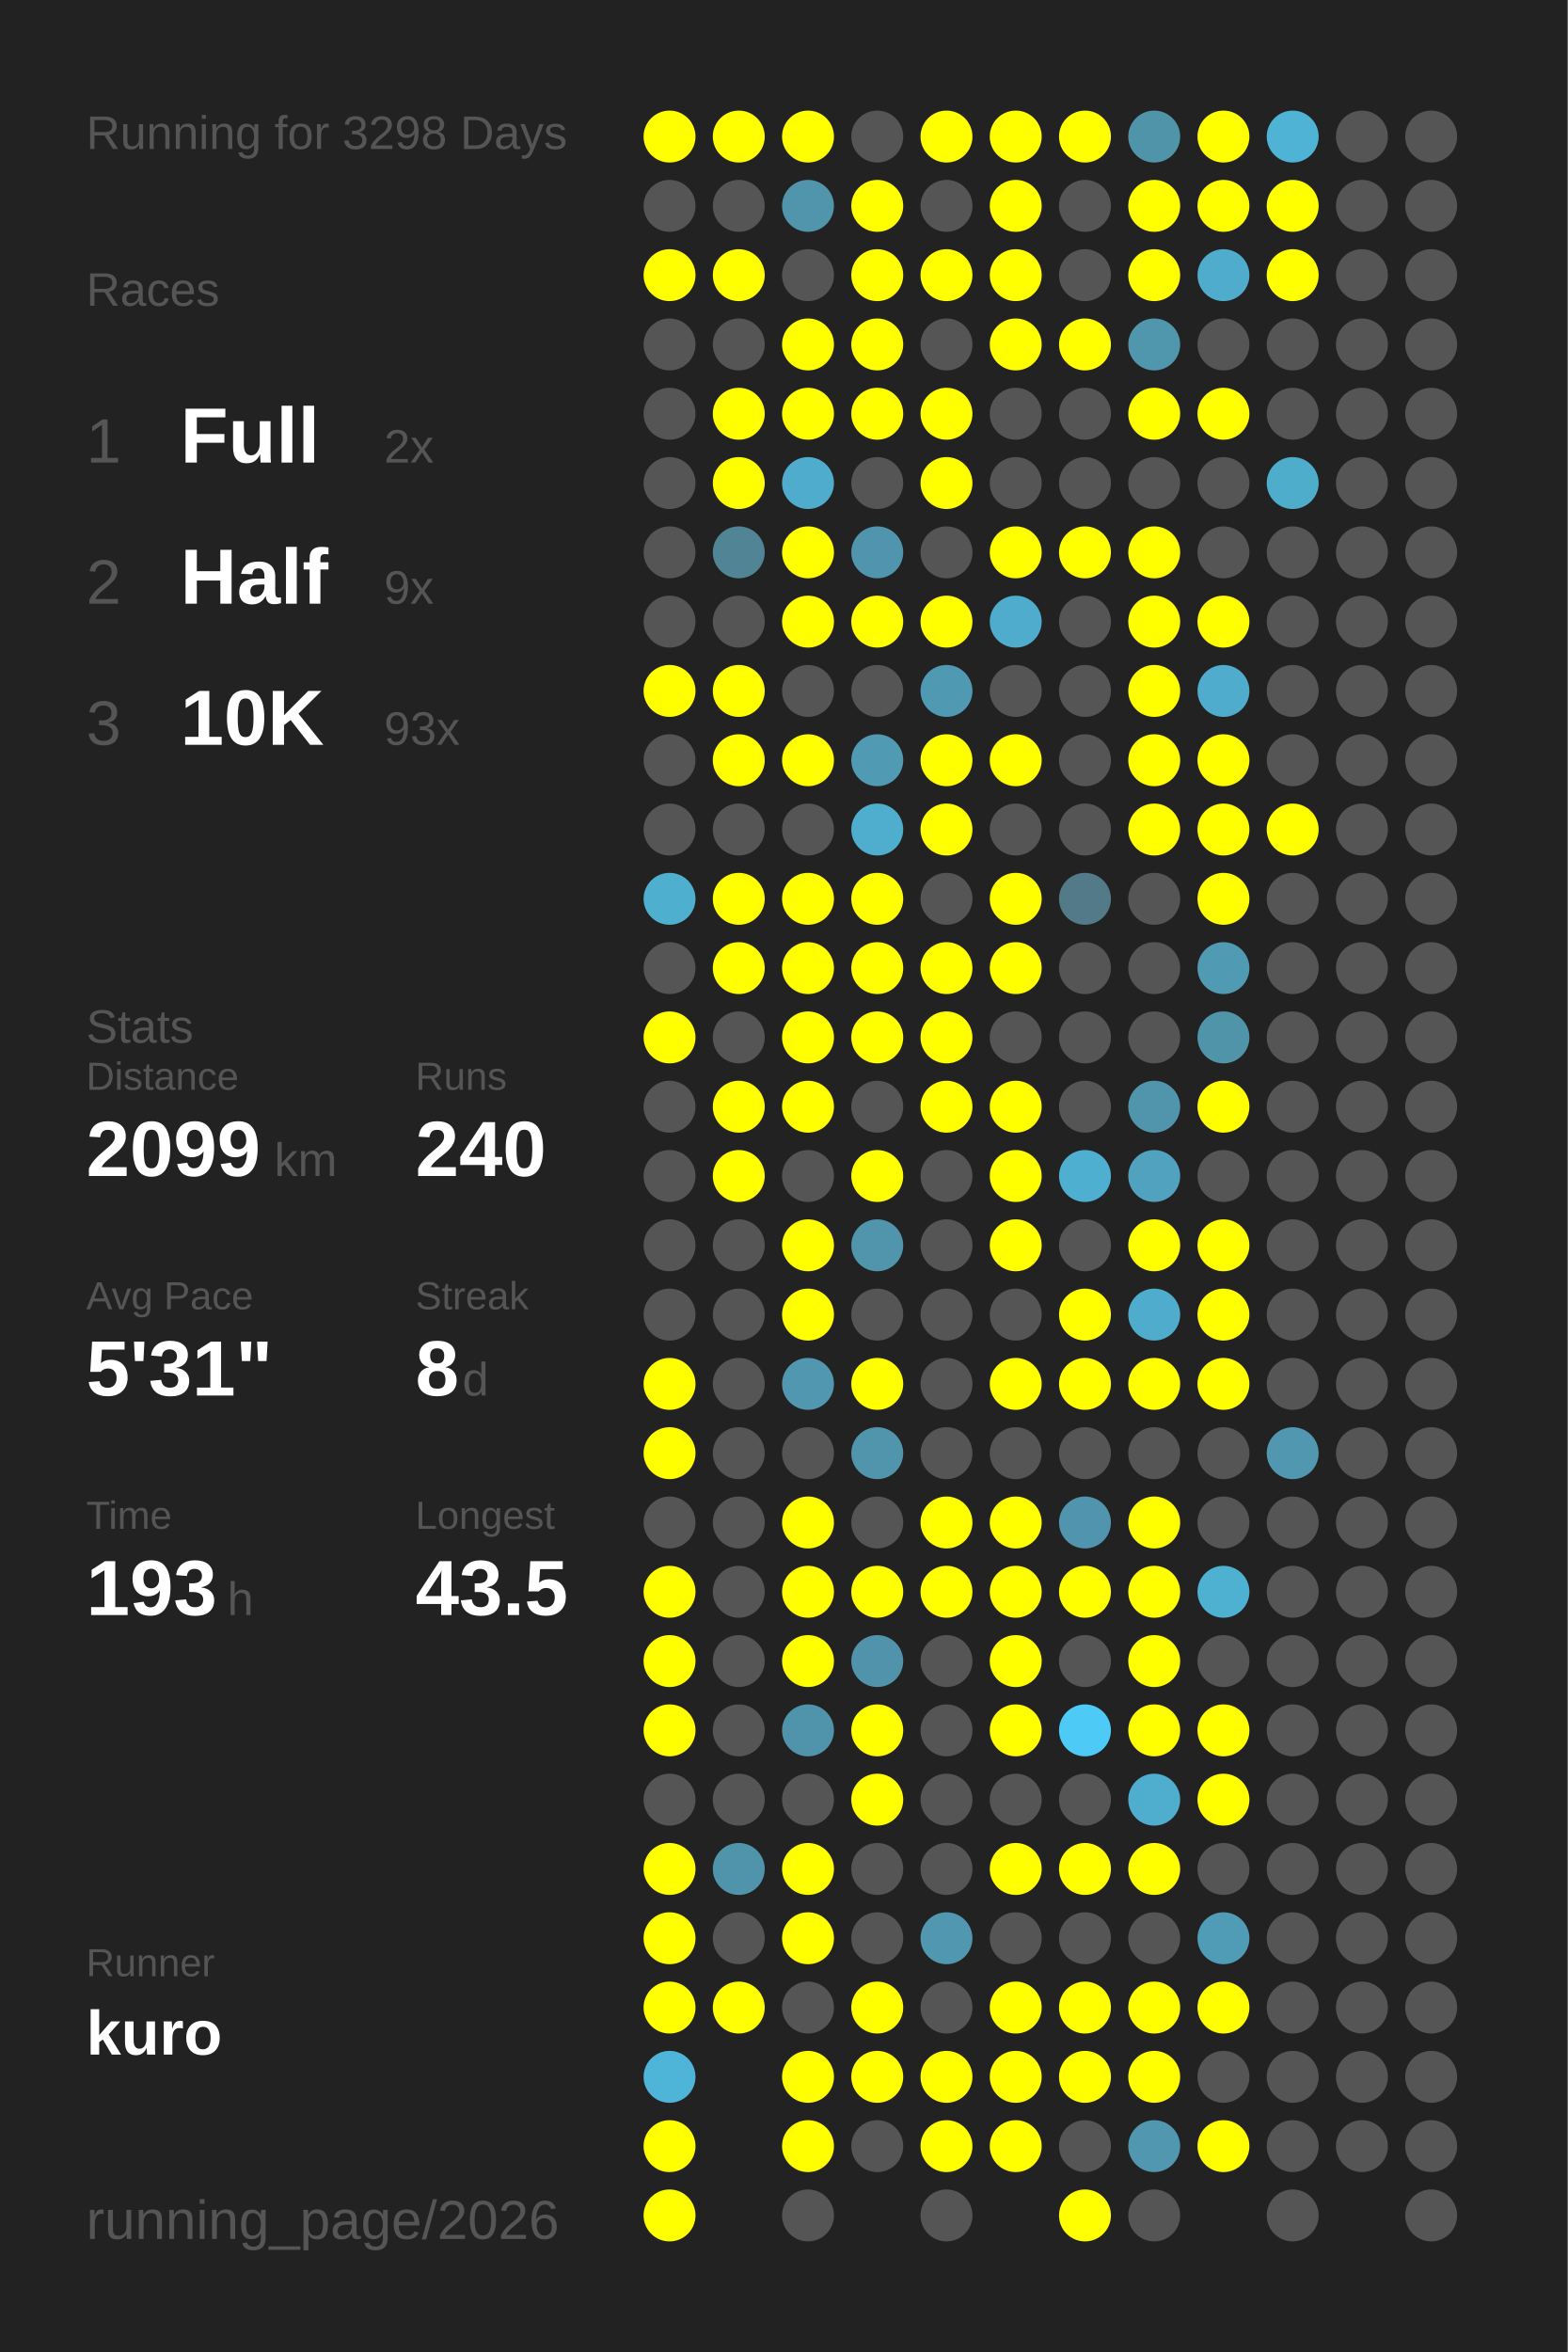
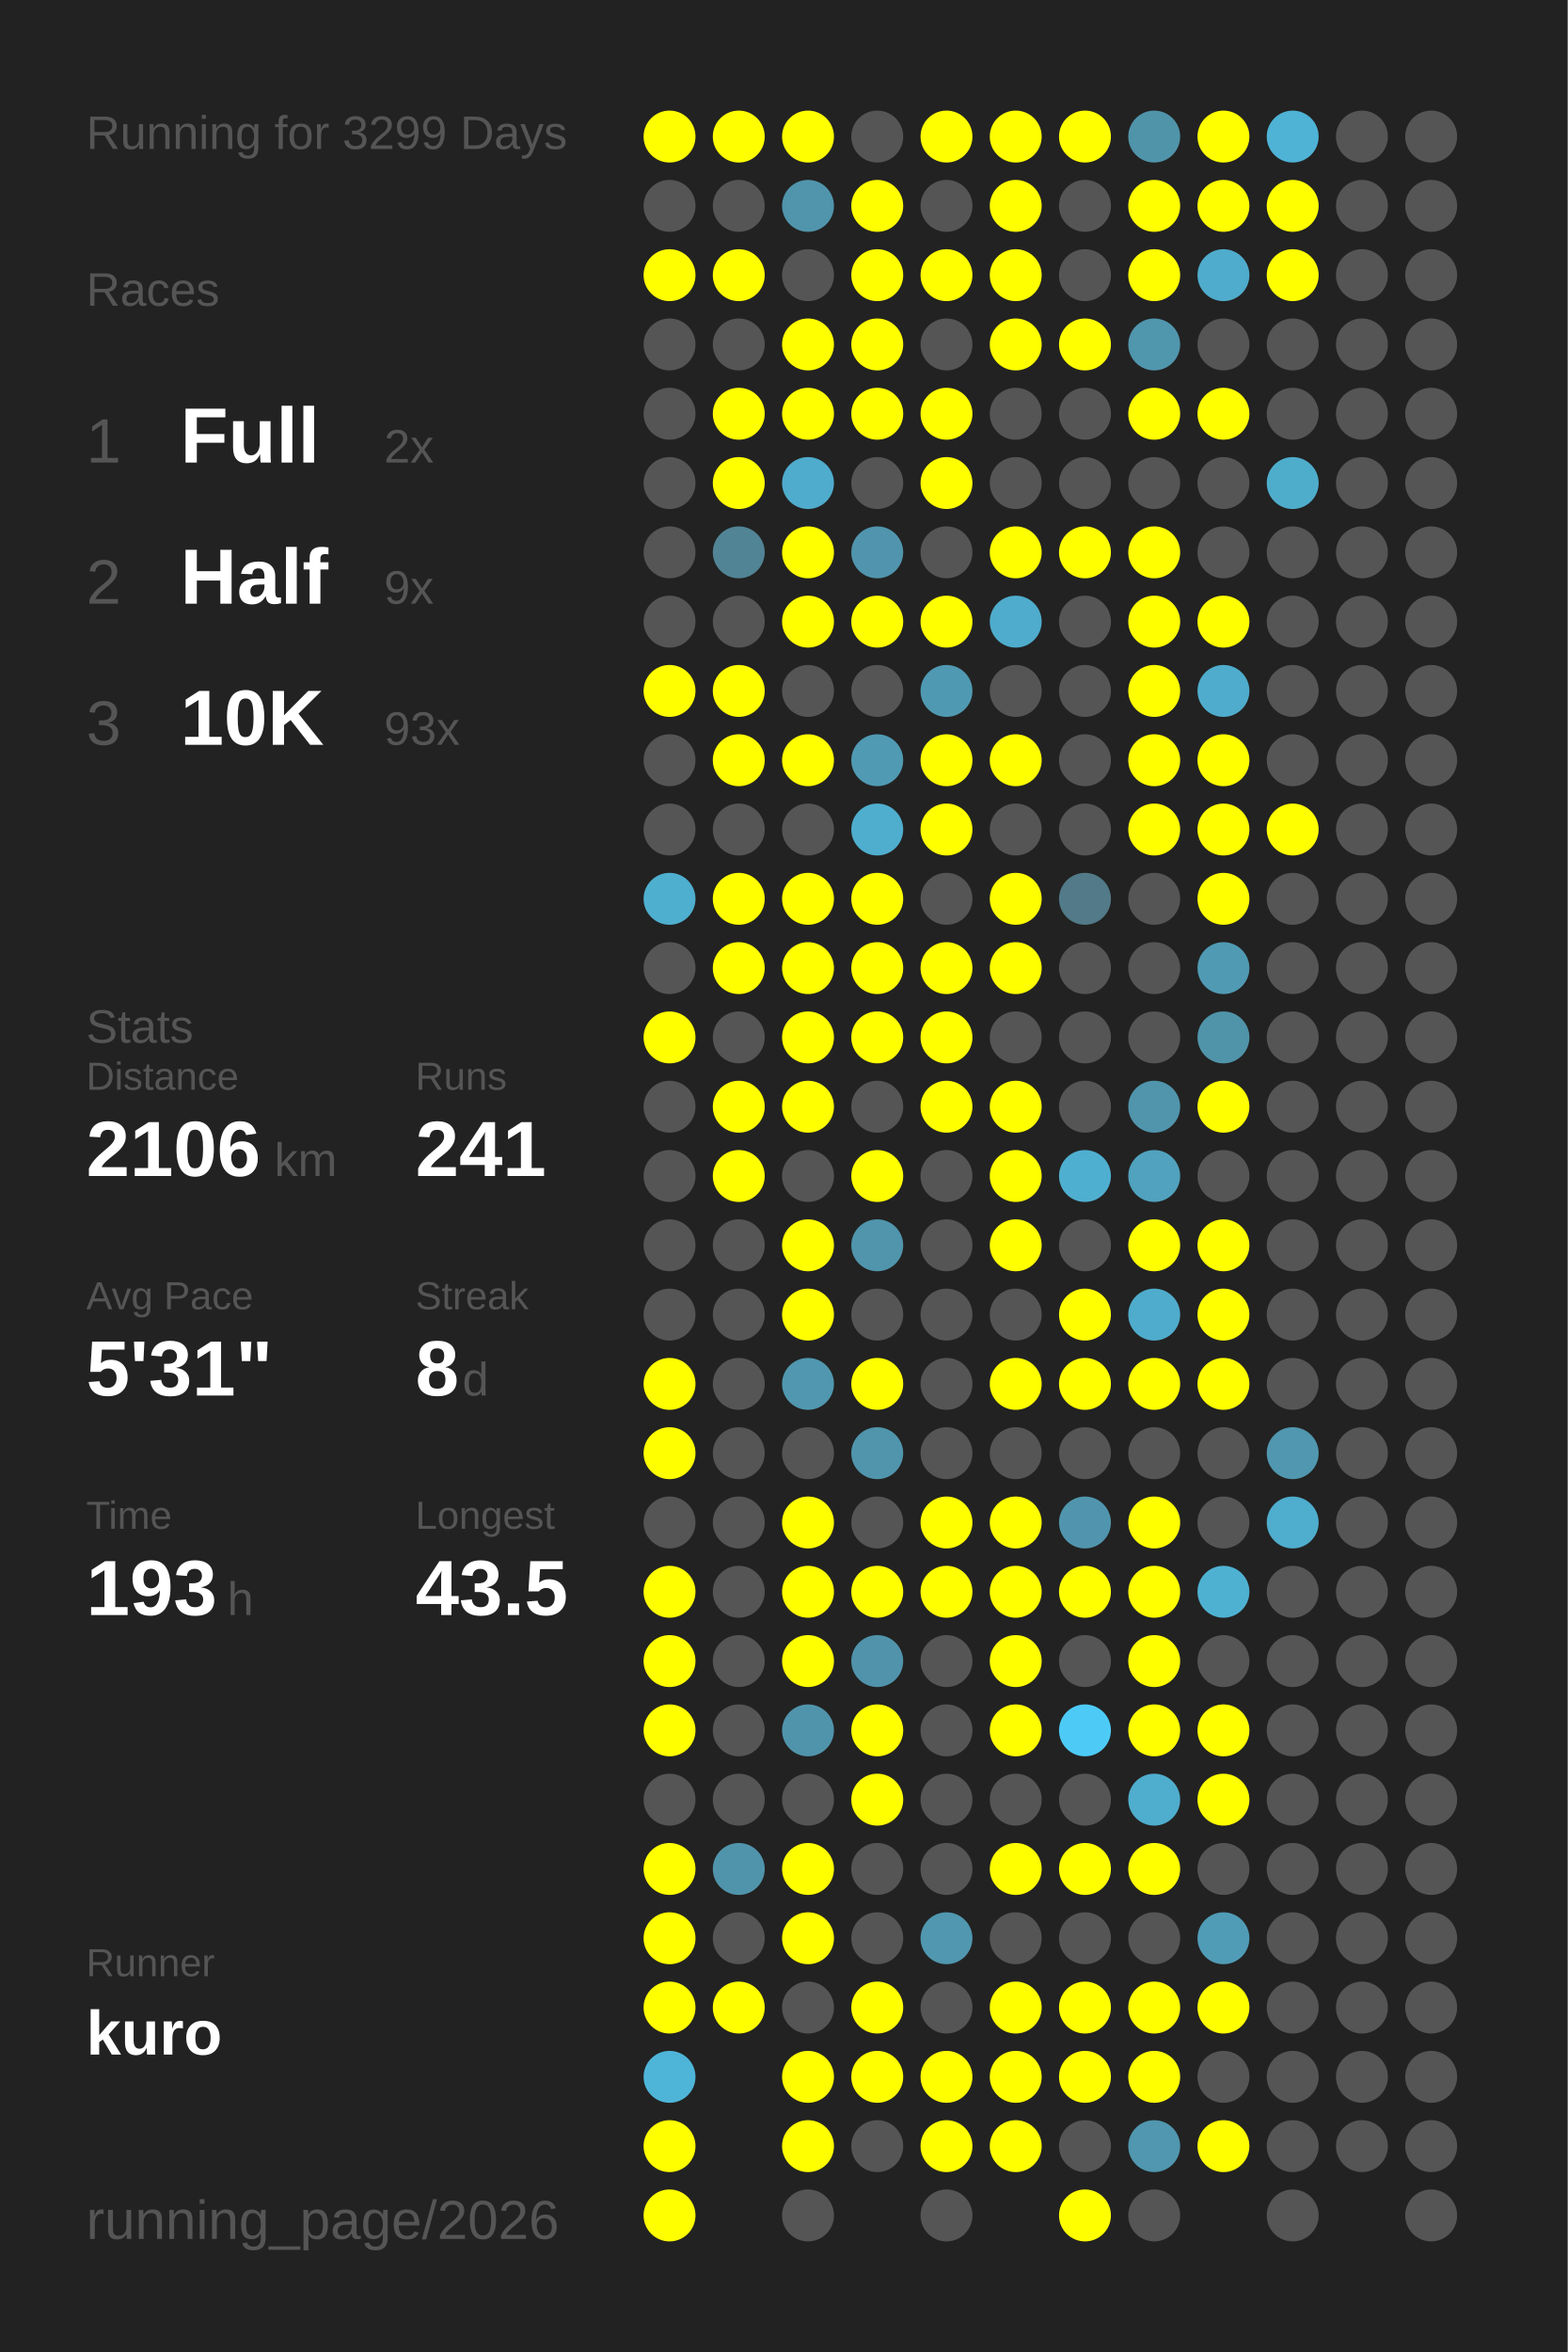
<svg xmlns="http://www.w3.org/2000/svg" baseProfile="full" height="300mm" version="1.1" viewBox="0,0,200,300" width="200mm">
  <defs />
  <rect fill="#222222" height="300" width="200" x="0" y="0" />
-   <text fill="#555555" style="font-size:6px; font-family:Arial;" x="11" y="19">Running for 3298 Days</text>
+   <text fill="#555555" style="font-size:6px; font-family:Arial;" x="11" y="19">Running for 3299 Days</text>
  <text fill="#555555" style="font-size:6px; font-family:Arial;" x="11" y="39">Races</text>
  <text fill="#555555" style="font-size:8px; font-family:Arial;" x="11" y="59">1</text>
  <text fill="#FFFFFF" style="font-size:10px; font-family:Arial; font-weight:bold;" x="23" y="59">Full</text>
  <text fill="#555555" style="font-size:6px; font-family:Arial;" x="49" y="59">2x</text>
  <text fill="#555555" style="font-size:8px; font-family:Arial;" x="11" y="77">2</text>
  <text fill="#FFFFFF" style="font-size:10px; font-family:Arial; font-weight:bold;" x="23" y="77">Half</text>
  <text fill="#555555" style="font-size:6px; font-family:Arial;" x="49" y="77">9x</text>
  <text fill="#555555" style="font-size:8px; font-family:Arial;" x="11" y="95">3</text>
  <text fill="#FFFFFF" style="font-size:10px; font-family:Arial; font-weight:bold;" x="23" y="95">10K</text>
  <text fill="#555555" style="font-size:6px; font-family:Arial;" x="49" y="95">93x</text>
  <text fill="#555555" style="font-size:6px; font-family:Arial;" x="11" y="133">Stats</text>
  <text fill="#555555" style="font-size:5px; font-family:Arial;" x="11" y="139">Distance</text>
-   <text fill="#FFFFFF" style="font-size:10px; font-family:Arial; font-weight:bold;" x="11" y="150">2099</text>
+   <text fill="#FFFFFF" style="font-size:10px; font-family:Arial; font-weight:bold;" x="11" y="150">2106</text>
  <text fill="#555555" style="font-size:6px; font-family:Arial;" x="35" y="150">km</text>
  <text fill="#555555" style="font-size:5px; font-family:Arial;" x="53" y="139">Runs</text>
-   <text fill="#FFFFFF" style="font-size:10px; font-family:Arial; font-weight:bold;" x="53" y="150">240</text>
+   <text fill="#FFFFFF" style="font-size:10px; font-family:Arial; font-weight:bold;" x="53" y="150">241</text>
  <text fill="#555555" style="font-size:5px; font-family:Arial;" x="11" y="167">Avg Pace</text>
  <text fill="#FFFFFF" style="font-size:10px; font-family:Arial; font-weight:bold;" x="11" y="178">5'31"</text>
  <text fill="#555555" style="font-size:5px; font-family:Arial;" x="53" y="167">Streak</text>
  <text fill="#FFFFFF" style="font-size:10px; font-family:Arial; font-weight:bold;" x="53" y="178">8</text>
  <text fill="#555555" style="font-size:6px; font-family:Arial;" x="59" y="178">d</text>
  <text fill="#555555" style="font-size:5px; font-family:Arial;" x="11" y="195">Time</text>
  <text fill="#FFFFFF" style="font-size:10px; font-family:Arial; font-weight:bold;" x="11" y="206">193</text>
  <text fill="#555555" style="font-size:6px; font-family:Arial;" x="29" y="206">h</text>
  <text fill="#555555" style="font-size:5px; font-family:Arial;" x="53" y="195">Longest</text>
  <text fill="#FFFFFF" style="font-size:10px; font-family:Arial; font-weight:bold;" x="53" y="206">43.5</text>
  <text fill="#555555" style="font-size:5px; font-family:Arial;" x="11" y="252.065">Runner</text>
  <text fill="#FFFFFF" style="font-size:8px; font-family:Arial; font-weight:bold;" x="11" y="262.065">kuro</text>
  <text fill="#555555" style="font-size:7px; font-family:Arial;" x="11" y="285.581">running_page/2026</text>
  <circle cx="85.417" cy="17.419" fill="#FFFF00" r="3.312" />
  <circle cx="85.417" cy="26.258" fill="#555555" r="3.312" />
  <circle cx="85.417" cy="35.097" fill="#FFFF00" r="3.312" />
  <circle cx="85.417" cy="43.935" fill="#555555" r="3.312" />
  <circle cx="85.417" cy="52.774" fill="#555555" r="3.312" />
  <circle cx="85.417" cy="61.613" fill="#555555" r="3.312" />
  <circle cx="85.417" cy="70.452" fill="#555555" r="3.312" />
  <circle cx="85.417" cy="79.29" fill="#555555" r="3.312" />
  <circle cx="85.417" cy="88.129" fill="#FFFF00" r="3.312" />
  <circle cx="85.417" cy="96.968" fill="#555555" r="3.312" />
  <circle cx="85.417" cy="105.806" fill="#555555" r="3.312" />
  <circle cx="85.417" cy="114.645" fill="#4fafcf" r="3.312" />
  <circle cx="85.417" cy="123.484" fill="#555555" r="3.312" />
  <circle cx="85.417" cy="132.323" fill="#FFFF00" r="3.312" />
  <circle cx="85.417" cy="141.161" fill="#555555" r="3.312" />
  <circle cx="85.417" cy="150" fill="#555555" r="3.312" />
  <circle cx="85.417" cy="158.839" fill="#555555" r="3.312" />
  <circle cx="85.417" cy="167.677" fill="#555555" r="3.312" />
  <circle cx="85.417" cy="176.516" fill="#FFFF00" r="3.312" />
  <circle cx="85.417" cy="185.355" fill="#FFFF00" r="3.312" />
  <circle cx="85.417" cy="194.194" fill="#555555" r="3.312" />
  <circle cx="85.417" cy="203.032" fill="#FFFF00" r="3.312" />
  <circle cx="85.417" cy="211.871" fill="#FFFF00" r="3.312" />
  <circle cx="85.417" cy="220.71" fill="#FFFF00" r="3.312" />
  <circle cx="85.417" cy="229.548" fill="#555555" r="3.312" />
  <circle cx="85.417" cy="238.387" fill="#FFFF00" r="3.312" />
  <circle cx="85.417" cy="247.226" fill="#FFFF00" r="3.312" />
  <circle cx="85.417" cy="256.065" fill="#FFFF00" r="3.312" />
  <circle cx="85.417" cy="264.903" fill="#4eb5d8" r="3.312" />
  <circle cx="85.417" cy="273.742" fill="#FFFF00" r="3.312" />
  <circle cx="85.417" cy="282.581" fill="#FFFF00" r="3.312" />
  <circle cx="94.25" cy="17.419" fill="#FFFF00" r="3.312" />
  <circle cx="94.25" cy="26.258" fill="#555555" r="3.312" />
  <circle cx="94.25" cy="35.097" fill="#FFFF00" r="3.312" />
  <circle cx="94.25" cy="43.935" fill="#555555" r="3.312" />
  <circle cx="94.25" cy="52.774" fill="#FFFF00" r="3.312" />
  <circle cx="94.25" cy="61.613" fill="#FFFF00" r="3.312" />
  <circle cx="94.25" cy="70.452" fill="#518495" r="3.312" />
  <circle cx="94.25" cy="79.29" fill="#555555" r="3.312" />
  <circle cx="94.25" cy="88.129" fill="#FFFF00" r="3.312" />
  <circle cx="94.25" cy="96.968" fill="#FFFF00" r="3.312" />
  <circle cx="94.25" cy="105.806" fill="#555555" r="3.312" />
  <circle cx="94.25" cy="114.645" fill="#FFFF00" r="3.312" />
  <circle cx="94.25" cy="123.484" fill="#FFFF00" r="3.312" />
  <circle cx="94.25" cy="132.323" fill="#555555" r="3.312" />
  <circle cx="94.25" cy="141.161" fill="#FFFF00" r="3.312" />
  <circle cx="94.25" cy="150" fill="#FFFF00" r="3.312" />
  <circle cx="94.25" cy="158.839" fill="#555555" r="3.312" />
  <circle cx="94.25" cy="167.677" fill="#555555" r="3.312" />
  <circle cx="94.25" cy="176.516" fill="#555555" r="3.312" />
  <circle cx="94.25" cy="185.355" fill="#555555" r="3.312" />
  <circle cx="94.25" cy="194.194" fill="#555555" r="3.312" />
  <circle cx="94.25" cy="203.032" fill="#555555" r="3.312" />
  <circle cx="94.25" cy="211.871" fill="#555555" r="3.312" />
  <circle cx="94.25" cy="220.71" fill="#555555" r="3.312" />
  <circle cx="94.25" cy="229.548" fill="#555555" r="3.312" />
  <circle cx="94.25" cy="238.387" fill="#5094ab" r="3.312" />
  <circle cx="94.25" cy="247.226" fill="#555555" r="3.312" />
  <circle cx="94.25" cy="256.065" fill="#FFFF00" r="3.312" />
  <circle cx="103.083" cy="17.419" fill="#FFFF00" r="3.312" />
  <circle cx="103.083" cy="26.258" fill="#5095ac" r="3.312" />
  <circle cx="103.083" cy="35.097" fill="#555555" r="3.312" />
  <circle cx="103.083" cy="43.935" fill="#FFFF00" r="3.312" />
  <circle cx="103.083" cy="52.774" fill="#FFFF00" r="3.312" />
  <circle cx="103.083" cy="61.613" fill="#4faccc" r="3.312" />
  <circle cx="103.083" cy="70.452" fill="#FFFF00" r="3.312" />
  <circle cx="103.083" cy="79.29" fill="#FFFF00" r="3.312" />
  <circle cx="103.083" cy="88.129" fill="#555555" r="3.312" />
  <circle cx="103.083" cy="96.968" fill="#FFFF00" r="3.312" />
  <circle cx="103.083" cy="105.806" fill="#555555" r="3.312" />
  <circle cx="103.083" cy="114.645" fill="#FFFF00" r="3.312" />
  <circle cx="103.083" cy="123.484" fill="#FFFF00" r="3.312" />
  <circle cx="103.083" cy="132.323" fill="#FFFF00" r="3.312" />
  <circle cx="103.083" cy="141.161" fill="#FFFF00" r="3.312" />
  <circle cx="103.083" cy="150" fill="#555555" r="3.312" />
  <circle cx="103.083" cy="158.839" fill="#FFFF00" r="3.312" />
  <circle cx="103.083" cy="167.677" fill="#FFFF00" r="3.312" />
  <circle cx="103.083" cy="176.516" fill="#5097af" r="3.312" />
  <circle cx="103.083" cy="185.355" fill="#555555" r="3.312" />
  <circle cx="103.083" cy="194.194" fill="#FFFF00" r="3.312" />
  <circle cx="103.083" cy="203.032" fill="#FFFF00" r="3.312" />
  <circle cx="103.083" cy="211.871" fill="#FFFF00" r="3.312" />
  <circle cx="103.083" cy="220.71" fill="#5094ab" r="3.312" />
  <circle cx="103.083" cy="229.548" fill="#555555" r="3.312" />
  <circle cx="103.083" cy="238.387" fill="#FFFF00" r="3.312" />
  <circle cx="103.083" cy="247.226" fill="#FFFF00" r="3.312" />
  <circle cx="103.083" cy="256.065" fill="#555555" r="3.312" />
  <circle cx="103.083" cy="264.903" fill="#FFFF00" r="3.312" />
  <circle cx="103.083" cy="273.742" fill="#FFFF00" r="3.312" />
  <circle cx="103.083" cy="282.581" fill="#555555" r="3.312" />
  <circle cx="111.917" cy="17.419" fill="#555555" r="3.312" />
  <circle cx="111.917" cy="26.258" fill="#FFFF00" r="3.312" />
  <circle cx="111.917" cy="35.097" fill="#FFFF00" r="3.312" />
  <circle cx="111.917" cy="43.935" fill="#FFFF00" r="3.312" />
  <circle cx="111.917" cy="52.774" fill="#FFFF00" r="3.312" />
  <circle cx="111.917" cy="61.613" fill="#555555" r="3.312" />
  <circle cx="111.917" cy="70.452" fill="#5095ad" r="3.312" />
  <circle cx="111.917" cy="79.29" fill="#FFFF00" r="3.312" />
  <circle cx="111.917" cy="88.129" fill="#555555" r="3.312" />
  <circle cx="111.917" cy="96.968" fill="#509ab3" r="3.312" />
  <circle cx="111.917" cy="105.806" fill="#4faece" r="3.312" />
  <circle cx="111.917" cy="114.645" fill="#FFFF00" r="3.312" />
  <circle cx="111.917" cy="123.484" fill="#FFFF00" r="3.312" />
  <circle cx="111.917" cy="132.323" fill="#FFFF00" r="3.312" />
  <circle cx="111.917" cy="141.161" fill="#555555" r="3.312" />
  <circle cx="111.917" cy="150" fill="#FFFF00" r="3.312" />
  <circle cx="111.917" cy="158.839" fill="#5095ac" r="3.312" />
  <circle cx="111.917" cy="167.677" fill="#555555" r="3.312" />
  <circle cx="111.917" cy="176.516" fill="#FFFF00" r="3.312" />
  <circle cx="111.917" cy="185.355" fill="#5095ac" r="3.312" />
  <circle cx="111.917" cy="194.194" fill="#555555" r="3.312" />
  <circle cx="111.917" cy="203.032" fill="#FFFF00" r="3.312" />
  <circle cx="111.917" cy="211.871" fill="#5093aa" r="3.312" />
  <circle cx="111.917" cy="220.71" fill="#FFFF00" r="3.312" />
  <circle cx="111.917" cy="229.548" fill="#FFFF00" r="3.312" />
  <circle cx="111.917" cy="238.387" fill="#555555" r="3.312" />
  <circle cx="111.917" cy="247.226" fill="#555555" r="3.312" />
  <circle cx="111.917" cy="256.065" fill="#FFFF00" r="3.312" />
  <circle cx="111.917" cy="264.903" fill="#FFFF00" r="3.312" />
  <circle cx="111.917" cy="273.742" fill="#555555" r="3.312" />
  <circle cx="120.75" cy="17.419" fill="#FFFF00" r="3.312" />
  <circle cx="120.75" cy="26.258" fill="#555555" r="3.312" />
  <circle cx="120.75" cy="35.097" fill="#FFFF00" r="3.312" />
  <circle cx="120.75" cy="43.935" fill="#555555" r="3.312" />
  <circle cx="120.75" cy="52.774" fill="#FFFF00" r="3.312" />
  <circle cx="120.75" cy="61.613" fill="#FFFF00" r="3.312" />
  <circle cx="120.75" cy="70.452" fill="#555555" r="3.312" />
  <circle cx="120.75" cy="79.29" fill="#FFFF00" r="3.312" />
  <circle cx="120.75" cy="88.129" fill="#5099b2" r="3.312" />
  <circle cx="120.75" cy="96.968" fill="#FFFF00" r="3.312" />
  <circle cx="120.75" cy="105.806" fill="#FFFF00" r="3.312" />
  <circle cx="120.75" cy="114.645" fill="#555555" r="3.312" />
  <circle cx="120.75" cy="123.484" fill="#FFFF00" r="3.312" />
  <circle cx="120.75" cy="132.323" fill="#FFFF00" r="3.312" />
  <circle cx="120.75" cy="141.161" fill="#FFFF00" r="3.312" />
  <circle cx="120.75" cy="150" fill="#555555" r="3.312" />
  <circle cx="120.75" cy="158.839" fill="#555555" r="3.312" />
  <circle cx="120.75" cy="167.677" fill="#555555" r="3.312" />
  <circle cx="120.75" cy="176.516" fill="#555555" r="3.312" />
  <circle cx="120.75" cy="185.355" fill="#555555" r="3.312" />
  <circle cx="120.75" cy="194.194" fill="#FFFF00" r="3.312" />
  <circle cx="120.75" cy="203.032" fill="#FFFF00" r="3.312" />
  <circle cx="120.75" cy="211.871" fill="#555555" r="3.312" />
  <circle cx="120.75" cy="220.71" fill="#555555" r="3.312" />
  <circle cx="120.75" cy="229.548" fill="#555555" r="3.312" />
  <circle cx="120.75" cy="238.387" fill="#555555" r="3.312" />
  <circle cx="120.75" cy="247.226" fill="#5097af" r="3.312" />
  <circle cx="120.75" cy="256.065" fill="#555555" r="3.312" />
  <circle cx="120.75" cy="264.903" fill="#FFFF00" r="3.312" />
  <circle cx="120.75" cy="273.742" fill="#FFFF00" r="3.312" />
  <circle cx="120.75" cy="282.581" fill="#555555" r="3.312" />
  <circle cx="129.583" cy="17.419" fill="#FFFF00" r="3.312" />
  <circle cx="129.583" cy="26.258" fill="#FFFF00" r="3.312" />
  <circle cx="129.583" cy="35.097" fill="#FFFF00" r="3.312" />
  <circle cx="129.583" cy="43.935" fill="#FFFF00" r="3.312" />
  <circle cx="129.583" cy="52.774" fill="#555555" r="3.312" />
  <circle cx="129.583" cy="61.613" fill="#555555" r="3.312" />
  <circle cx="129.583" cy="70.452" fill="#FFFF00" r="3.312" />
  <circle cx="129.583" cy="79.29" fill="#4faccc" r="3.312" />
  <circle cx="129.583" cy="88.129" fill="#555555" r="3.312" />
  <circle cx="129.583" cy="96.968" fill="#FFFF00" r="3.312" />
  <circle cx="129.583" cy="105.806" fill="#555555" r="3.312" />
  <circle cx="129.583" cy="114.645" fill="#FFFF00" r="3.312" />
  <circle cx="129.583" cy="123.484" fill="#FFFF00" r="3.312" />
  <circle cx="129.583" cy="132.323" fill="#555555" r="3.312" />
  <circle cx="129.583" cy="141.161" fill="#FFFF00" r="3.312" />
  <circle cx="129.583" cy="150" fill="#FFFF00" r="3.312" />
  <circle cx="129.583" cy="158.839" fill="#FFFF00" r="3.312" />
  <circle cx="129.583" cy="167.677" fill="#555555" r="3.312" />
  <circle cx="129.583" cy="176.516" fill="#FFFF00" r="3.312" />
  <circle cx="129.583" cy="185.355" fill="#555555" r="3.312" />
  <circle cx="129.583" cy="194.194" fill="#FFFF00" r="3.312" />
  <circle cx="129.583" cy="203.032" fill="#FFFF00" r="3.312" />
  <circle cx="129.583" cy="211.871" fill="#FFFF00" r="3.312" />
  <circle cx="129.583" cy="220.71" fill="#FFFF00" r="3.312" />
  <circle cx="129.583" cy="229.548" fill="#555555" r="3.312" />
  <circle cx="129.583" cy="238.387" fill="#FFFF00" r="3.312" />
  <circle cx="129.583" cy="247.226" fill="#555555" r="3.312" />
  <circle cx="129.583" cy="256.065" fill="#FFFF00" r="3.312" />
  <circle cx="129.583" cy="264.903" fill="#FFFF00" r="3.312" />
  <circle cx="129.583" cy="273.742" fill="#FFFF00" r="3.312" />
  <circle cx="138.417" cy="17.419" fill="#FFFF00" r="3.312" />
  <circle cx="138.417" cy="26.258" fill="#555555" r="3.312" />
  <circle cx="138.417" cy="35.097" fill="#555555" r="3.312" />
  <circle cx="138.417" cy="43.935" fill="#FFFF00" r="3.312" />
  <circle cx="138.417" cy="52.774" fill="#555555" r="3.312" />
  <circle cx="138.417" cy="61.613" fill="#555555" r="3.312" />
  <circle cx="138.417" cy="70.452" fill="#FFFF00" r="3.312" />
  <circle cx="138.417" cy="79.29" fill="#555555" r="3.312" />
  <circle cx="138.417" cy="88.129" fill="#555555" r="3.312" />
  <circle cx="138.417" cy="96.968" fill="#555555" r="3.312" />
  <circle cx="138.417" cy="105.806" fill="#555555" r="3.312" />
  <circle cx="138.417" cy="114.645" fill="#527a88" r="3.312" />
  <circle cx="138.417" cy="123.484" fill="#555555" r="3.312" />
  <circle cx="138.417" cy="132.323" fill="#555555" r="3.312" />
  <circle cx="138.417" cy="141.161" fill="#555555" r="3.312" />
  <circle cx="138.417" cy="150" fill="#4fafd0" r="3.312" />
  <circle cx="138.417" cy="158.839" fill="#555555" r="3.312" />
  <circle cx="138.417" cy="167.677" fill="#FFFF00" r="3.312" />
  <circle cx="138.417" cy="176.516" fill="#FFFF00" r="3.312" />
  <circle cx="138.417" cy="185.355" fill="#555555" r="3.312" />
  <circle cx="138.417" cy="194.194" fill="#5095ad" r="3.312" />
  <circle cx="138.417" cy="203.032" fill="#FFFF00" r="3.312" />
  <circle cx="138.417" cy="211.871" fill="#555555" r="3.312" />
  <circle cx="138.417" cy="220.71" fill="#4dcbf6" r="3.312" />
  <circle cx="138.417" cy="229.548" fill="#555555" r="3.312" />
  <circle cx="138.417" cy="238.387" fill="#FFFF00" r="3.312" />
  <circle cx="138.417" cy="247.226" fill="#555555" r="3.312" />
  <circle cx="138.417" cy="256.065" fill="#FFFF00" r="3.312" />
  <circle cx="138.417" cy="264.903" fill="#FFFF00" r="3.312" />
  <circle cx="138.417" cy="273.742" fill="#555555" r="3.312" />
  <circle cx="138.417" cy="282.581" fill="#FFFF00" r="3.312" />
  <circle cx="147.25" cy="17.419" fill="#5094aa" r="3.312" />
  <circle cx="147.25" cy="26.258" fill="#FFFF00" r="3.312" />
  <circle cx="147.25" cy="35.097" fill="#FFFF00" r="3.312" />
  <circle cx="147.25" cy="43.935" fill="#5096ad" r="3.312" />
  <circle cx="147.25" cy="52.774" fill="#FFFF00" r="3.312" />
  <circle cx="147.25" cy="61.613" fill="#555555" r="3.312" />
  <circle cx="147.25" cy="70.452" fill="#FFFF00" r="3.312" />
  <circle cx="147.25" cy="79.29" fill="#FFFF00" r="3.312" />
  <circle cx="147.25" cy="88.129" fill="#FFFF00" r="3.312" />
  <circle cx="147.25" cy="96.968" fill="#FFFF00" r="3.312" />
  <circle cx="147.25" cy="105.806" fill="#FFFF00" r="3.312" />
  <circle cx="147.25" cy="114.645" fill="#555555" r="3.312" />
  <circle cx="147.25" cy="123.484" fill="#555555" r="3.312" />
  <circle cx="147.25" cy="132.323" fill="#555555" r="3.312" />
  <circle cx="147.25" cy="141.161" fill="#5095ac" r="3.312" />
  <circle cx="147.25" cy="150" fill="#50a2be" r="3.312" />
  <circle cx="147.25" cy="158.839" fill="#FFFF00" r="3.312" />
  <circle cx="147.25" cy="167.677" fill="#4faccc" r="3.312" />
  <circle cx="147.25" cy="176.516" fill="#FFFF00" r="3.312" />
  <circle cx="147.25" cy="185.355" fill="#555555" r="3.312" />
  <circle cx="147.25" cy="194.194" fill="#FFFF00" r="3.312" />
  <circle cx="147.25" cy="203.032" fill="#FFFF00" r="3.312" />
  <circle cx="147.25" cy="211.871" fill="#FFFF00" r="3.312" />
  <circle cx="147.25" cy="220.71" fill="#FFFF00" r="3.312" />
  <circle cx="147.25" cy="229.548" fill="#4fadcd" r="3.312" />
  <circle cx="147.25" cy="238.387" fill="#FFFF00" r="3.312" />
  <circle cx="147.25" cy="247.226" fill="#555555" r="3.312" />
  <circle cx="147.25" cy="256.065" fill="#FFFF00" r="3.312" />
  <circle cx="147.25" cy="264.903" fill="#FFFF00" r="3.312" />
  <circle cx="147.25" cy="273.742" fill="#5097af" r="3.312" />
  <circle cx="147.25" cy="282.581" fill="#555555" r="3.312" />
  <circle cx="156.083" cy="17.419" fill="#FFFF00" r="3.312" />
  <circle cx="156.083" cy="26.258" fill="#FFFF00" r="3.312" />
  <circle cx="156.083" cy="35.097" fill="#4faccc" r="3.312" />
  <circle cx="156.083" cy="43.935" fill="#555555" r="3.312" />
  <circle cx="156.083" cy="52.774" fill="#FFFF00" r="3.312" />
  <circle cx="156.083" cy="61.613" fill="#555555" r="3.312" />
  <circle cx="156.083" cy="70.452" fill="#555555" r="3.312" />
  <circle cx="156.083" cy="79.29" fill="#FFFF00" r="3.312" />
  <circle cx="156.083" cy="88.129" fill="#4faccc" r="3.312" />
  <circle cx="156.083" cy="96.968" fill="#FFFF00" r="3.312" />
  <circle cx="156.083" cy="105.806" fill="#FFFF00" r="3.312" />
  <circle cx="156.083" cy="114.645" fill="#FFFF00" r="3.312" />
  <circle cx="156.083" cy="123.484" fill="#509ab3" r="3.312" />
  <circle cx="156.083" cy="132.323" fill="#5094aa" r="3.312" />
  <circle cx="156.083" cy="141.161" fill="#FFFF00" r="3.312" />
  <circle cx="156.083" cy="150" fill="#555555" r="3.312" />
  <circle cx="156.083" cy="158.839" fill="#FFFF00" r="3.312" />
  <circle cx="156.083" cy="167.677" fill="#FFFF00" r="3.312" />
  <circle cx="156.083" cy="176.516" fill="#FFFF00" r="3.312" />
  <circle cx="156.083" cy="185.355" fill="#555555" r="3.312" />
  <circle cx="156.083" cy="194.194" fill="#555555" r="3.312" />
  <circle cx="156.083" cy="203.032" fill="#4fb1d2" r="3.312" />
  <circle cx="156.083" cy="211.871" fill="#555555" r="3.312" />
  <circle cx="156.083" cy="220.71" fill="#FFFF00" r="3.312" />
  <circle cx="156.083" cy="229.548" fill="#FFFF00" r="3.312" />
  <circle cx="156.083" cy="238.387" fill="#555555" r="3.312" />
  <circle cx="156.083" cy="247.226" fill="#509cb6" r="3.312" />
  <circle cx="156.083" cy="256.065" fill="#FFFF00" r="3.312" />
  <circle cx="156.083" cy="264.903" fill="#555555" r="3.312" />
  <circle cx="156.083" cy="273.742" fill="#FFFF00" r="3.312" />
  <circle cx="164.917" cy="17.419" fill="#4eb3d5" r="3.312" />
  <circle cx="164.917" cy="26.258" fill="#FFFF00" r="3.312" />
  <circle cx="164.917" cy="35.097" fill="#FFFF00" r="3.312" />
  <circle cx="164.917" cy="43.935" fill="#555555" r="3.312" />
  <circle cx="164.917" cy="52.774" fill="#555555" r="3.312" />
  <circle cx="164.917" cy="61.613" fill="#4fadcc" r="3.312" />
  <circle cx="164.917" cy="70.452" fill="#555555" r="3.312" />
  <circle cx="164.917" cy="79.29" fill="#555555" r="3.312" />
  <circle cx="164.917" cy="88.129" fill="#555555" r="3.312" />
  <circle cx="164.917" cy="96.968" fill="#555555" r="3.312" />
  <circle cx="164.917" cy="105.806" fill="#FFFF00" r="3.312" />
  <circle cx="164.917" cy="114.645" fill="#555555" r="3.312" />
  <circle cx="164.917" cy="123.484" fill="#555555" r="3.312" />
  <circle cx="164.917" cy="132.323" fill="#555555" r="3.312" />
  <circle cx="164.917" cy="141.161" fill="#555555" r="3.312" />
  <circle cx="164.917" cy="150" fill="#555555" r="3.312" />
  <circle cx="164.917" cy="158.839" fill="#555555" r="3.312" />
  <circle cx="164.917" cy="167.677" fill="#555555" r="3.312" />
  <circle cx="164.917" cy="176.516" fill="#555555" r="3.312" />
  <circle cx="164.917" cy="185.355" fill="#5097af" r="3.312" />
-   <circle cx="164.917" cy="194.194" fill="#555555" r="3.312" />
+   <circle cx="164.917" cy="194.194" fill="#4fadcd" r="3.312" />
  <circle cx="164.917" cy="203.032" fill="#555555" r="3.312" />
  <circle cx="164.917" cy="211.871" fill="#555555" r="3.312" />
  <circle cx="164.917" cy="220.71" fill="#555555" r="3.312" />
  <circle cx="164.917" cy="229.548" fill="#555555" r="3.312" />
  <circle cx="164.917" cy="238.387" fill="#555555" r="3.312" />
  <circle cx="164.917" cy="247.226" fill="#555555" r="3.312" />
  <circle cx="164.917" cy="256.065" fill="#555555" r="3.312" />
  <circle cx="164.917" cy="264.903" fill="#555555" r="3.312" />
  <circle cx="164.917" cy="273.742" fill="#555555" r="3.312" />
  <circle cx="164.917" cy="282.581" fill="#555555" r="3.312" />
  <circle cx="173.75" cy="17.419" fill="#555555" r="3.312" />
  <circle cx="173.75" cy="26.258" fill="#555555" r="3.312" />
  <circle cx="173.75" cy="35.097" fill="#555555" r="3.312" />
  <circle cx="173.75" cy="43.935" fill="#555555" r="3.312" />
  <circle cx="173.75" cy="52.774" fill="#555555" r="3.312" />
  <circle cx="173.75" cy="61.613" fill="#555555" r="3.312" />
  <circle cx="173.75" cy="70.452" fill="#555555" r="3.312" />
  <circle cx="173.75" cy="79.29" fill="#555555" r="3.312" />
  <circle cx="173.75" cy="88.129" fill="#555555" r="3.312" />
  <circle cx="173.75" cy="96.968" fill="#555555" r="3.312" />
  <circle cx="173.75" cy="105.806" fill="#555555" r="3.312" />
  <circle cx="173.75" cy="114.645" fill="#555555" r="3.312" />
  <circle cx="173.75" cy="123.484" fill="#555555" r="3.312" />
  <circle cx="173.75" cy="132.323" fill="#555555" r="3.312" />
  <circle cx="173.75" cy="141.161" fill="#555555" r="3.312" />
  <circle cx="173.75" cy="150" fill="#555555" r="3.312" />
  <circle cx="173.75" cy="158.839" fill="#555555" r="3.312" />
  <circle cx="173.75" cy="167.677" fill="#555555" r="3.312" />
  <circle cx="173.75" cy="176.516" fill="#555555" r="3.312" />
  <circle cx="173.75" cy="185.355" fill="#555555" r="3.312" />
  <circle cx="173.75" cy="194.194" fill="#555555" r="3.312" />
  <circle cx="173.75" cy="203.032" fill="#555555" r="3.312" />
  <circle cx="173.75" cy="211.871" fill="#555555" r="3.312" />
  <circle cx="173.75" cy="220.71" fill="#555555" r="3.312" />
  <circle cx="173.75" cy="229.548" fill="#555555" r="3.312" />
  <circle cx="173.75" cy="238.387" fill="#555555" r="3.312" />
  <circle cx="173.75" cy="247.226" fill="#555555" r="3.312" />
  <circle cx="173.75" cy="256.065" fill="#555555" r="3.312" />
  <circle cx="173.75" cy="264.903" fill="#555555" r="3.312" />
  <circle cx="173.75" cy="273.742" fill="#555555" r="3.312" />
  <circle cx="182.583" cy="17.419" fill="#555555" r="3.312" />
  <circle cx="182.583" cy="26.258" fill="#555555" r="3.312" />
  <circle cx="182.583" cy="35.097" fill="#555555" r="3.312" />
  <circle cx="182.583" cy="43.935" fill="#555555" r="3.312" />
  <circle cx="182.583" cy="52.774" fill="#555555" r="3.312" />
  <circle cx="182.583" cy="61.613" fill="#555555" r="3.312" />
  <circle cx="182.583" cy="70.452" fill="#555555" r="3.312" />
  <circle cx="182.583" cy="79.29" fill="#555555" r="3.312" />
  <circle cx="182.583" cy="88.129" fill="#555555" r="3.312" />
  <circle cx="182.583" cy="96.968" fill="#555555" r="3.312" />
  <circle cx="182.583" cy="105.806" fill="#555555" r="3.312" />
  <circle cx="182.583" cy="114.645" fill="#555555" r="3.312" />
  <circle cx="182.583" cy="123.484" fill="#555555" r="3.312" />
  <circle cx="182.583" cy="132.323" fill="#555555" r="3.312" />
  <circle cx="182.583" cy="141.161" fill="#555555" r="3.312" />
  <circle cx="182.583" cy="150" fill="#555555" r="3.312" />
  <circle cx="182.583" cy="158.839" fill="#555555" r="3.312" />
  <circle cx="182.583" cy="167.677" fill="#555555" r="3.312" />
  <circle cx="182.583" cy="176.516" fill="#555555" r="3.312" />
  <circle cx="182.583" cy="185.355" fill="#555555" r="3.312" />
  <circle cx="182.583" cy="194.194" fill="#555555" r="3.312" />
  <circle cx="182.583" cy="203.032" fill="#555555" r="3.312" />
  <circle cx="182.583" cy="211.871" fill="#555555" r="3.312" />
  <circle cx="182.583" cy="220.71" fill="#555555" r="3.312" />
  <circle cx="182.583" cy="229.548" fill="#555555" r="3.312" />
  <circle cx="182.583" cy="238.387" fill="#555555" r="3.312" />
  <circle cx="182.583" cy="247.226" fill="#555555" r="3.312" />
  <circle cx="182.583" cy="256.065" fill="#555555" r="3.312" />
  <circle cx="182.583" cy="264.903" fill="#555555" r="3.312" />
  <circle cx="182.583" cy="273.742" fill="#555555" r="3.312" />
  <circle cx="182.583" cy="282.581" fill="#555555" r="3.312" />
</svg>
